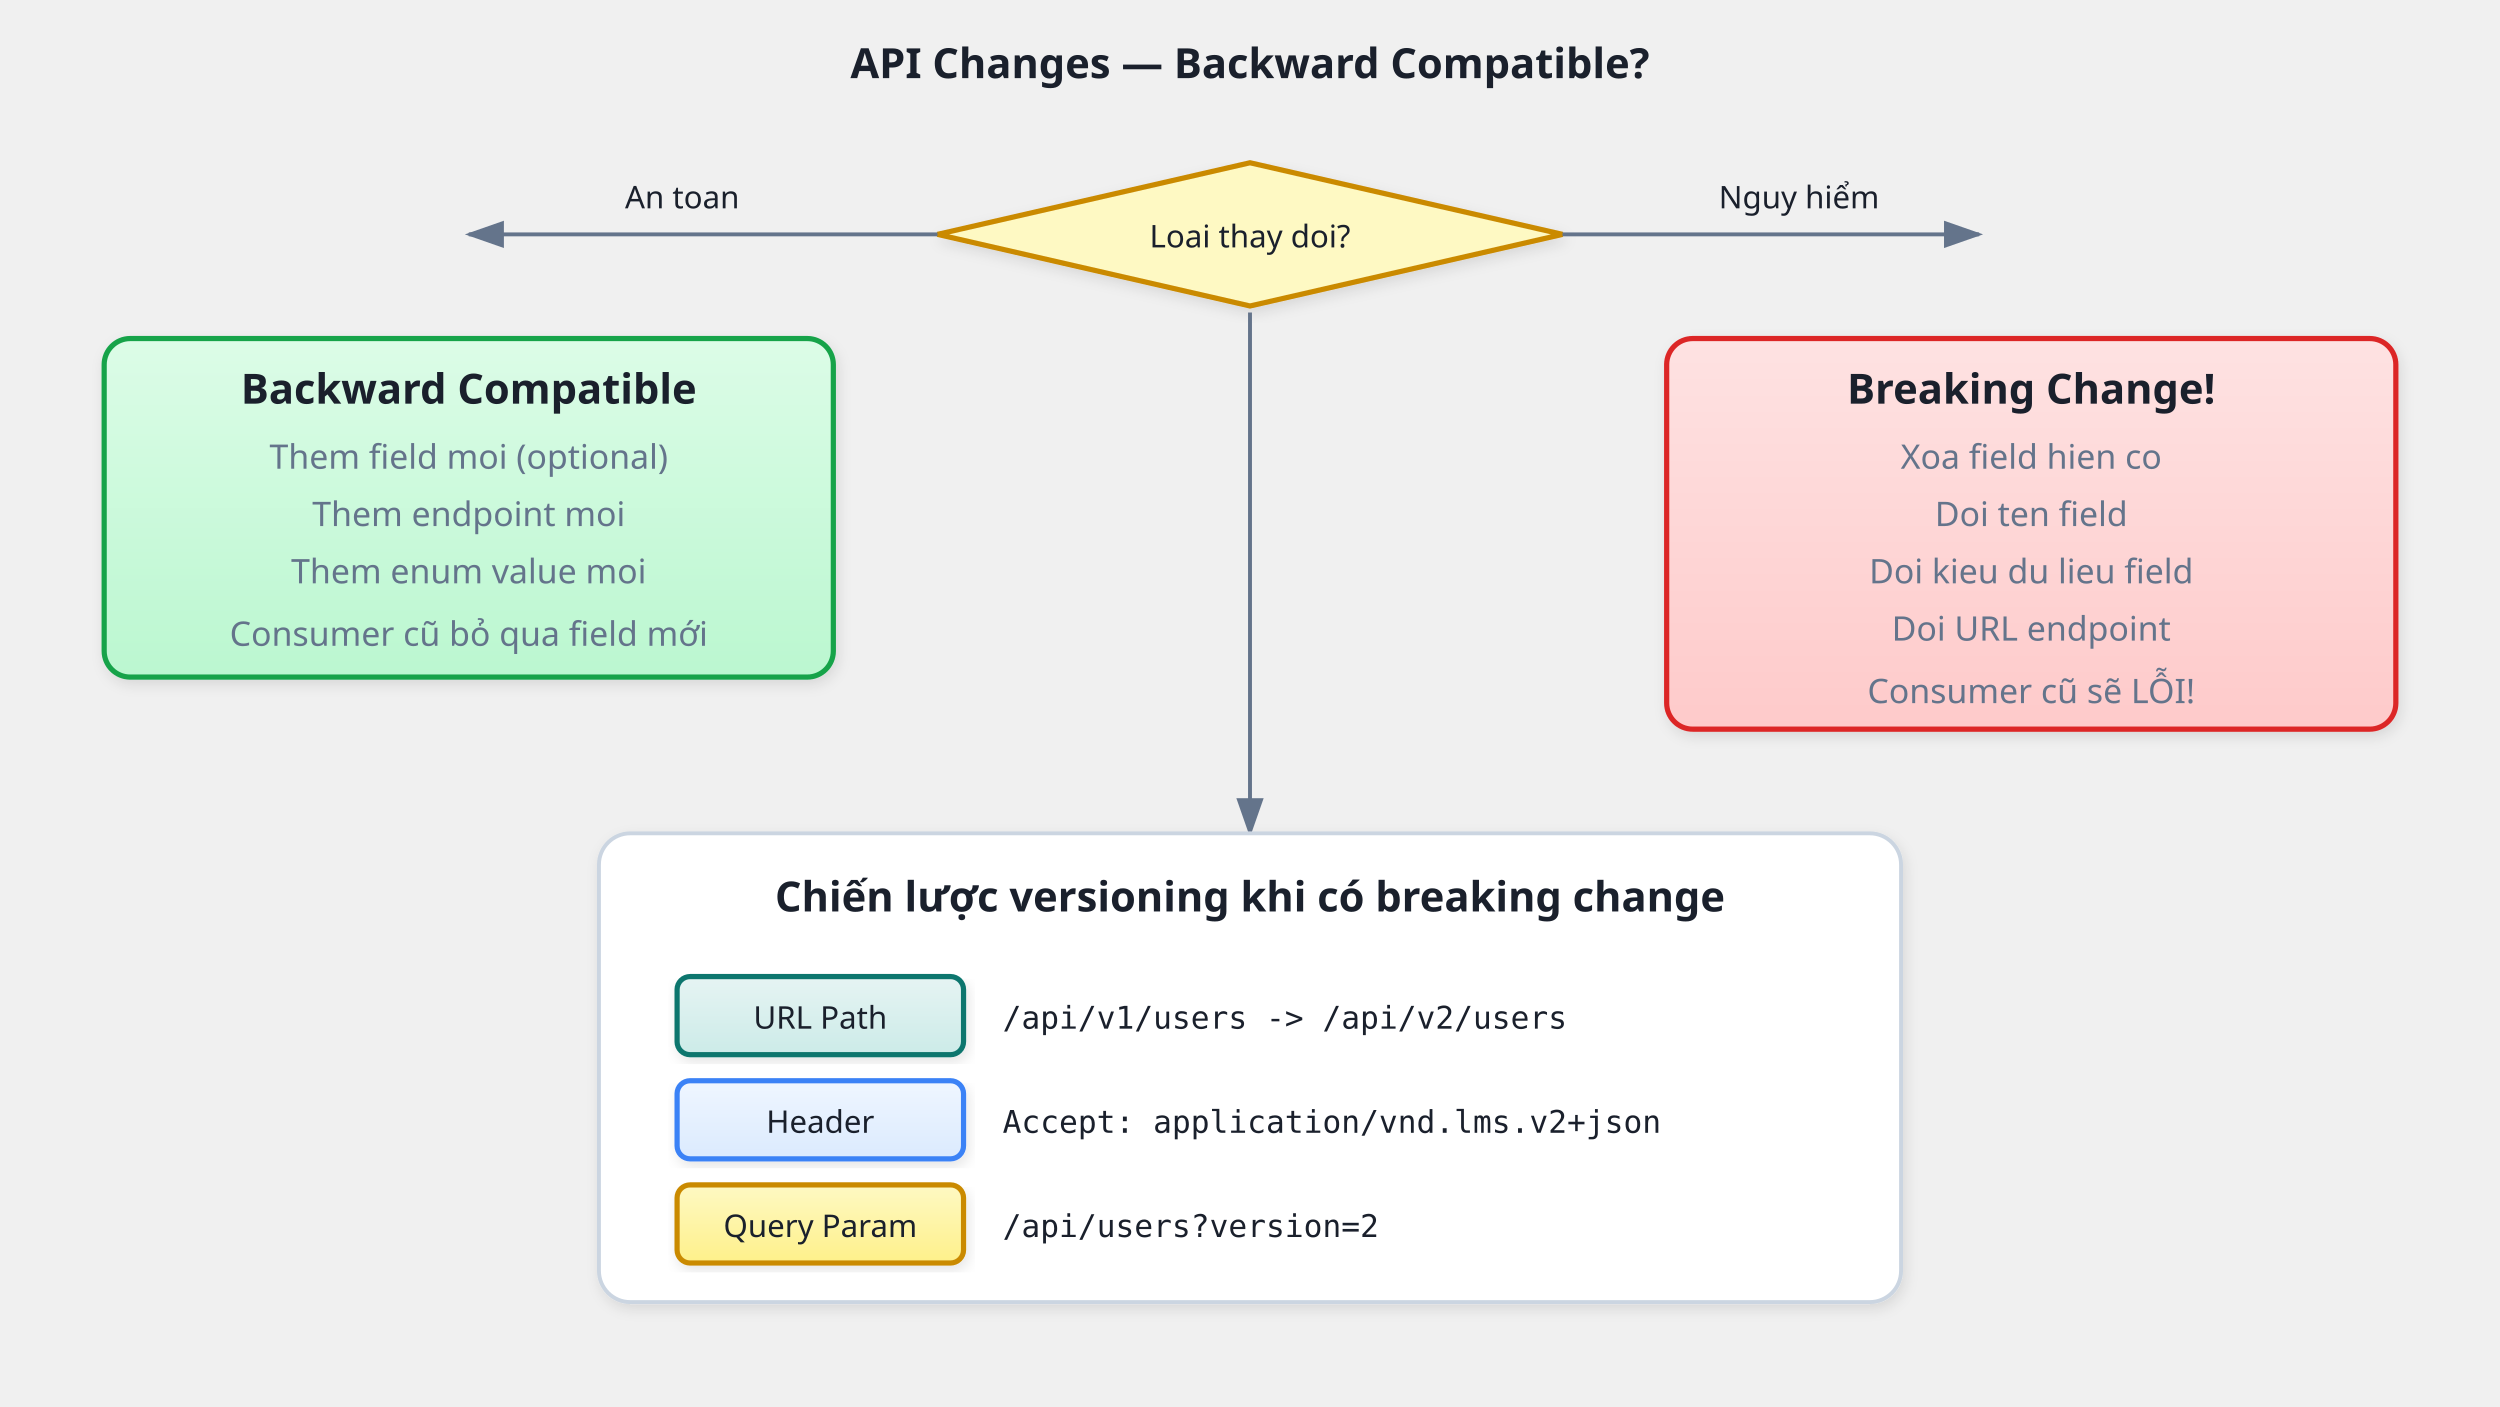
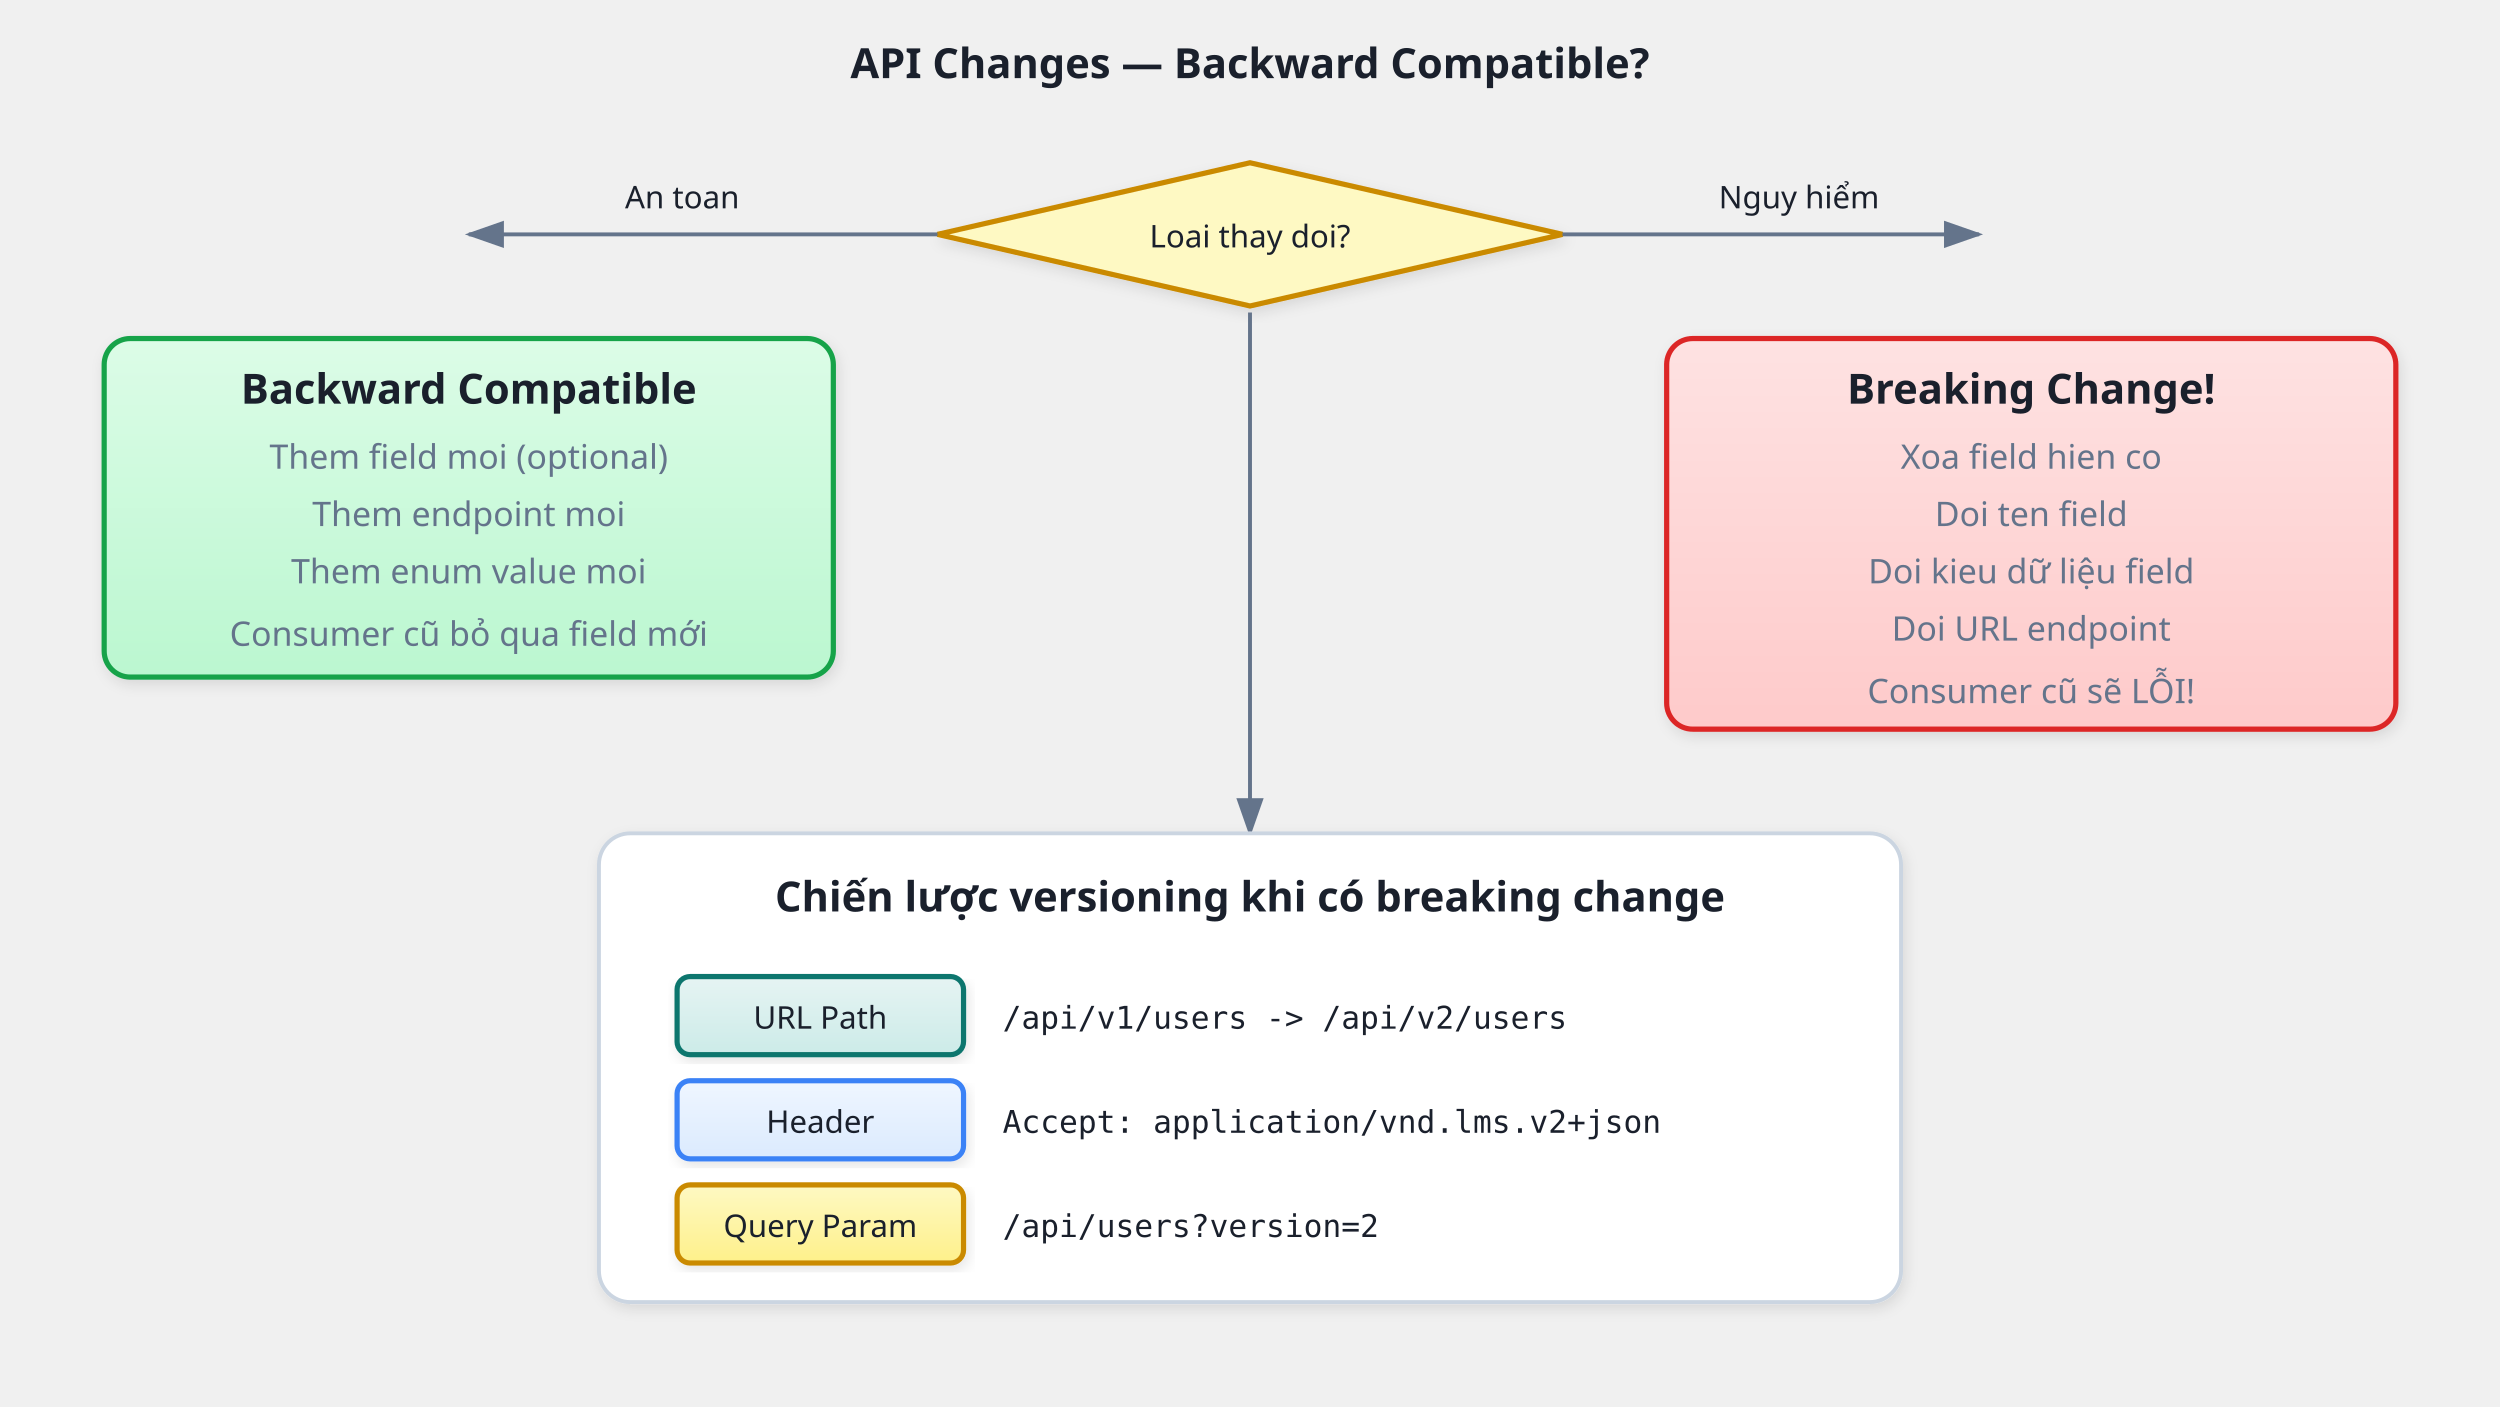
<svg xmlns="http://www.w3.org/2000/svg" viewBox="0 0 960 540" width="100%" height="100%">
  <defs>
    <marker id="arrowhead" markerWidth="10" markerHeight="7" refX="9" refY="3.5" orient="auto">
      <polygon points="0 0, 10 3.5, 0 7" fill="#64748b" />
    </marker>
    <marker id="arrowhead-danger" markerWidth="10" markerHeight="7" refX="9" refY="3.5" orient="auto">
      <polygon points="0 0, 10 3.5, 0 7" fill="#dc2626" />
    </marker>
    <filter id="shadow" x="-4%" y="-4%" width="108%" height="116%">
      <feDropShadow dx="1" dy="2" stdDeviation="2.5" flood-color="#0000001a" />
    </filter>
    <linearGradient id="grad-service" x1="0" y1="0" x2="0" y2="1">
      <stop offset="0%" stop-color="#e6f4f3" />
      <stop offset="100%" stop-color="#ccebe8" />
    </linearGradient>
    <linearGradient id="grad-storage" x1="0" y1="0" x2="0" y2="1">
      <stop offset="0%" stop-color="#dbeafe" />
      <stop offset="100%" stop-color="#bfdbfe" />
    </linearGradient>
    <linearGradient id="grad-event" x1="0" y1="0" x2="0" y2="1">
      <stop offset="0%" stop-color="#fef9c3" />
      <stop offset="100%" stop-color="#fef08a" />
    </linearGradient>
    <linearGradient id="grad-success" x1="0" y1="0" x2="0" y2="1">
      <stop offset="0%" stop-color="#dcfce7" />
      <stop offset="100%" stop-color="#bbf7d0" />
    </linearGradient>
    <linearGradient id="grad-danger" x1="0" y1="0" x2="0" y2="1">
      <stop offset="0%" stop-color="#fee2e2" />
      <stop offset="100%" stop-color="#fecaca" />
    </linearGradient>
    <linearGradient id="grad-warning" x1="0" y1="0" x2="0" y2="1">
      <stop offset="0%" stop-color="#fff7ed" />
      <stop offset="100%" stop-color="#ffedd5" />
    </linearGradient>
    <linearGradient id="grad-info" x1="0" y1="0" x2="0" y2="1">
      <stop offset="0%" stop-color="#eff6ff" />
      <stop offset="100%" stop-color="#dbeafe" />
    </linearGradient>
    <linearGradient id="grad-highlight" x1="0" y1="0" x2="0" y2="1">
      <stop offset="0%" stop-color="#f5f3ff" />
      <stop offset="100%" stop-color="#ede9fe" />
    </linearGradient>
    <linearGradient id="grad-legacy" x1="0" y1="0" x2="0" y2="1">
      <stop offset="0%" stop-color="#f3f4f6" />
      <stop offset="100%" stop-color="#e5e7eb" />
    </linearGradient>
  </defs>
  <style>
    text {
      font-family: 'Segoe UI', system-ui, -apple-system, sans-serif;
      font-size: 14px;
      fill: #1a202c;
    }
    .title { font-weight: 600; font-size: 16px; }
    .small { font-size: 12px; }
    .subtitle { font-size: 13px; fill: #64748b; }
    .mono { font-family: 'Consolas', 'DejaVu Sans Mono', monospace; font-size: 12px; }

    .cluster { fill: #f8fafc; stroke: #94a3b8; stroke-width: 1.5; stroke-dasharray: 6 3; }
    .service { fill: url(#grad-service); stroke: #0f766e; stroke-width: 2.0; filter: url(#shadow); }
    .storage { fill: url(#grad-storage); stroke: #2563eb; stroke-width: 2.0; filter: url(#shadow); }
    .event   { fill: url(#grad-event);   stroke: #ca8a04;   stroke-width: 2.0; filter: url(#shadow); }
    .success { fill: url(#grad-success); stroke: #16a34a; stroke-width: 2.0; filter: url(#shadow); }
    .danger  { fill: url(#grad-danger);  stroke: #dc2626;  stroke-width: 2.0; filter: url(#shadow); }
    .warning { fill: url(#grad-warning); stroke: #ea580c; stroke-width: 2.0; filter: url(#shadow); }
    .info    { fill: url(#grad-info);    stroke: #3b82f6;    stroke-width: 2.0; filter: url(#shadow); }
    .highlight { fill: url(#grad-highlight); stroke: #7c3aed; stroke-width: 2.0; filter: url(#shadow); }
    .legacy  { fill: url(#grad-legacy);  stroke: #9ca3af;  stroke-width: 1.5; filter: url(#shadow); }
    .note    { fill: #ffffff;    stroke: #cbd5e1;   stroke-width: 1.5; filter: url(#shadow); }
    .step    { fill: #ffffff;    stroke: #94a3b8;         stroke-width: 1.5; filter: url(#shadow); }

    .service-flat { fill: #e6f4f3; stroke: #0f766e; stroke-width: 1.5; }
    .storage-flat { fill: #dbeafe; stroke: #2563eb; stroke-width: 1.5; }
    .event-flat   { fill: #fef9c3;   stroke: #ca8a04;   stroke-width: 1.5; }

    .arrow {
      stroke: #64748b; stroke-width: 1.5; fill: none;
      marker-end: url(#arrowhead);
    }
    .arrow-dashed {
      stroke: #64748b; stroke-width: 1.5; fill: none;
      stroke-dasharray: 6 3; marker-end: url(#arrowhead);
    }
    .arrow-danger {
      stroke: #dc2626; stroke-width: 2.0; fill: none;
      marker-end: url(#arrowhead-danger);
    }
    .arrow-bg { fill: #ffffff; opacity: 0.92; }
    .lifeline {
      stroke: #94a3b8; stroke-width: 1.0;
      stroke-dasharray: 4 3; fill: none;
    }
    .separator {
      stroke: #cbd5e1; stroke-width: 1.0;
    }
  </style>
  <text x="480" y="30" text-anchor="middle" class="title">API Changes — Backward Compatible?</text>
  <polygon points="480,62.5 600.0,90 480,117.5 360.0,90" fill="#fef9c3" stroke="#ca8a04" stroke-width="2.0" filter="url(#shadow)" />
  <text x="480" y="95" text-anchor="middle" class="small">Loai thay doi?</text>
  <path d="M 360 90 L 180 90" class="arrow" />
  <text x="240" y="80" class="small">An toan</text>
  <rect x="40" y="130" width="280" height="130" rx="10" class="success" />
  <text x="180" y="155" text-anchor="middle" class="title">Backward Compatible</text>
  <text x="180" y="180" text-anchor="middle" class="subtitle">Them field moi (optional)</text>
  <text x="180" y="202" text-anchor="middle" class="subtitle">Them endpoint moi</text>
  <text x="180" y="224" text-anchor="middle" class="subtitle">Them enum value moi</text>
  <text x="180" y="248" text-anchor="middle" class="subtitle">Consumer cũ bỏ qua field mới</text>
  <path d="M 600 90 L 760 90" class="arrow" />
  <text x="660" y="80" class="small">Nguy hiểm</text>
  <rect x="640" y="130" width="280" height="150" rx="10" class="danger" />
  <text x="780" y="155" text-anchor="middle" class="title">Breaking Change!</text>
  <text x="780" y="180" text-anchor="middle" class="subtitle">Xoa field hien co</text>
  <text x="780" y="202" text-anchor="middle" class="subtitle">Doi ten field</text>
-   <text x="780" y="224" text-anchor="middle" class="subtitle">Doi kieu du lieu field</text>
+   <text x="780" y="224" text-anchor="middle" class="subtitle">Doi kieu dữ liệu field</text>
  <text x="780" y="246" text-anchor="middle" class="subtitle">Doi URL endpoint</text>
  <text x="780" y="270" text-anchor="middle" class="subtitle">Consumer cũ sẽ LỖI!</text>
  <path d="M 480 120 L 480 320" class="arrow" />
  <rect x="230" y="320" width="500" height="180" rx="12" class="note" />
  <text x="480" y="350" text-anchor="middle" class="title">Chiến lược versioning khi có breaking change</text>
  <rect x="260" y="375" width="110" height="30" rx="5" class="service" />
  <text x="315" y="395" text-anchor="middle" class="small">URL Path</text>
  <text x="385" y="395" class="mono">/api/v1/users  -&gt;  /api/v2/users</text>
  <rect x="260" y="415" width="110" height="30" rx="5" class="info" />
  <text x="315" y="435" text-anchor="middle" class="small">Header</text>
  <text x="385" y="435" class="mono">Accept: application/vnd.lms.v2+json</text>
  <rect x="260" y="455" width="110" height="30" rx="5" class="event" />
  <text x="315" y="475" text-anchor="middle" class="small">Query Param</text>
  <text x="385" y="475" class="mono">/api/users?version=2</text>
</svg>
